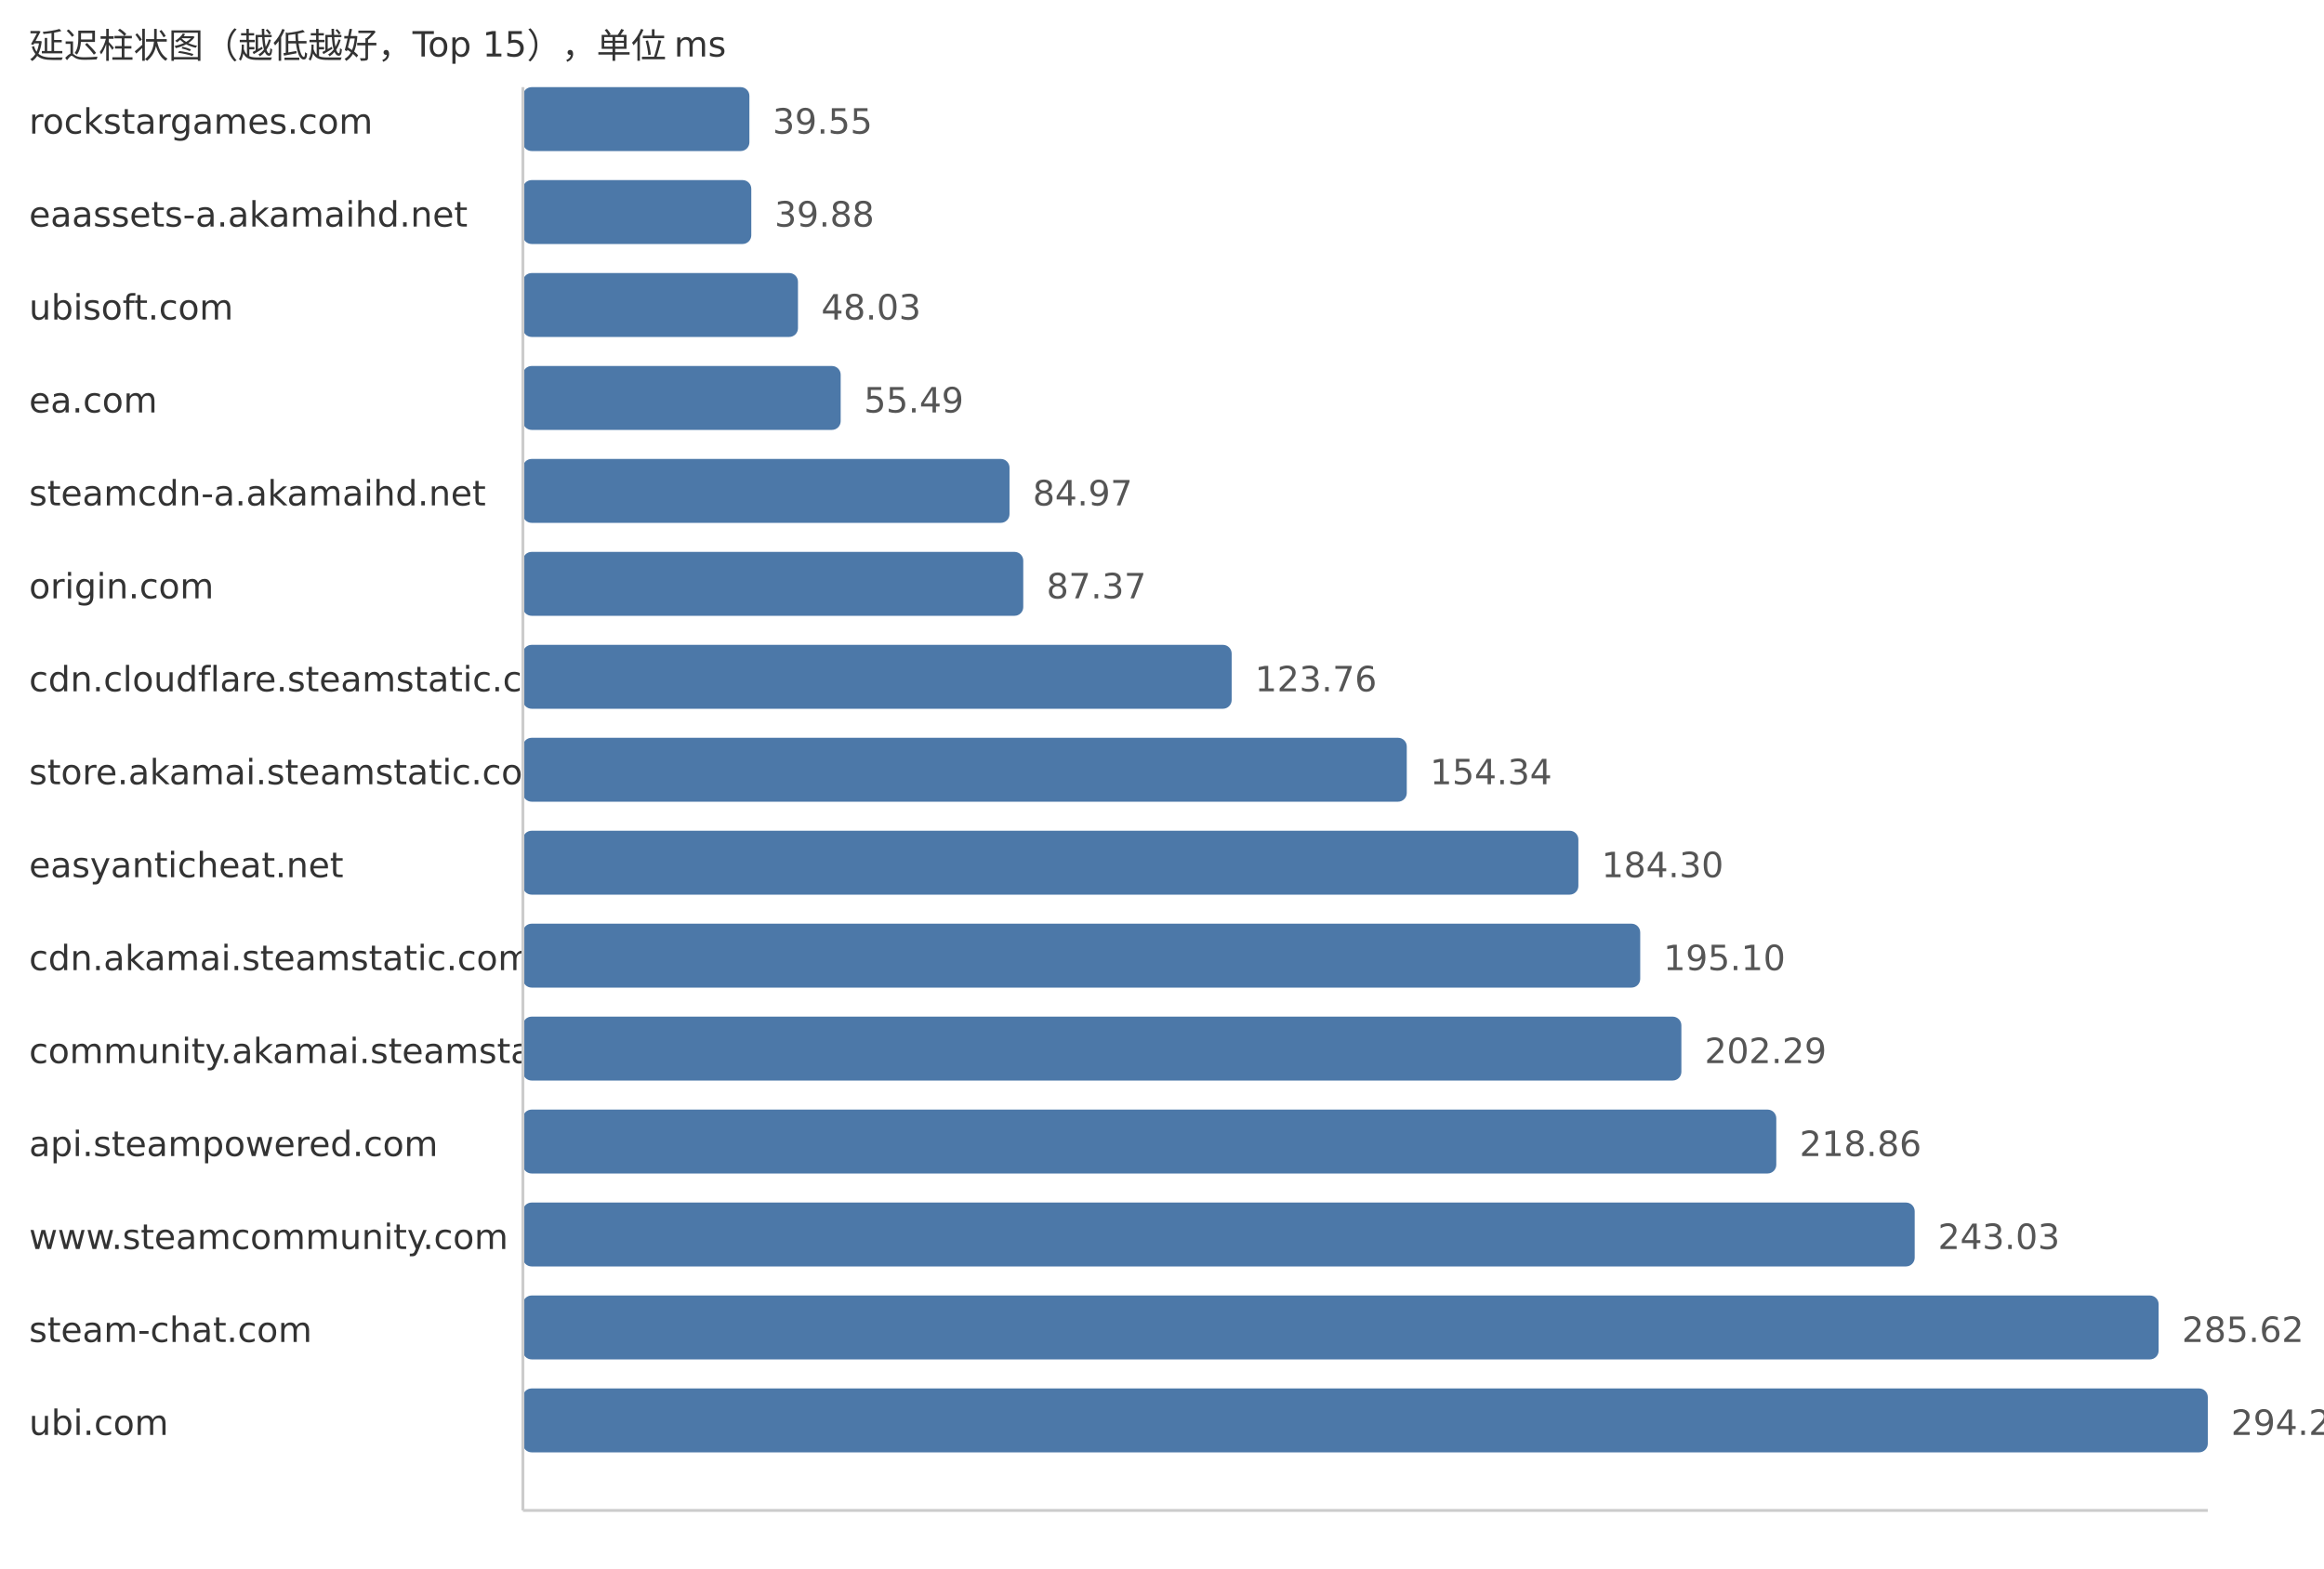
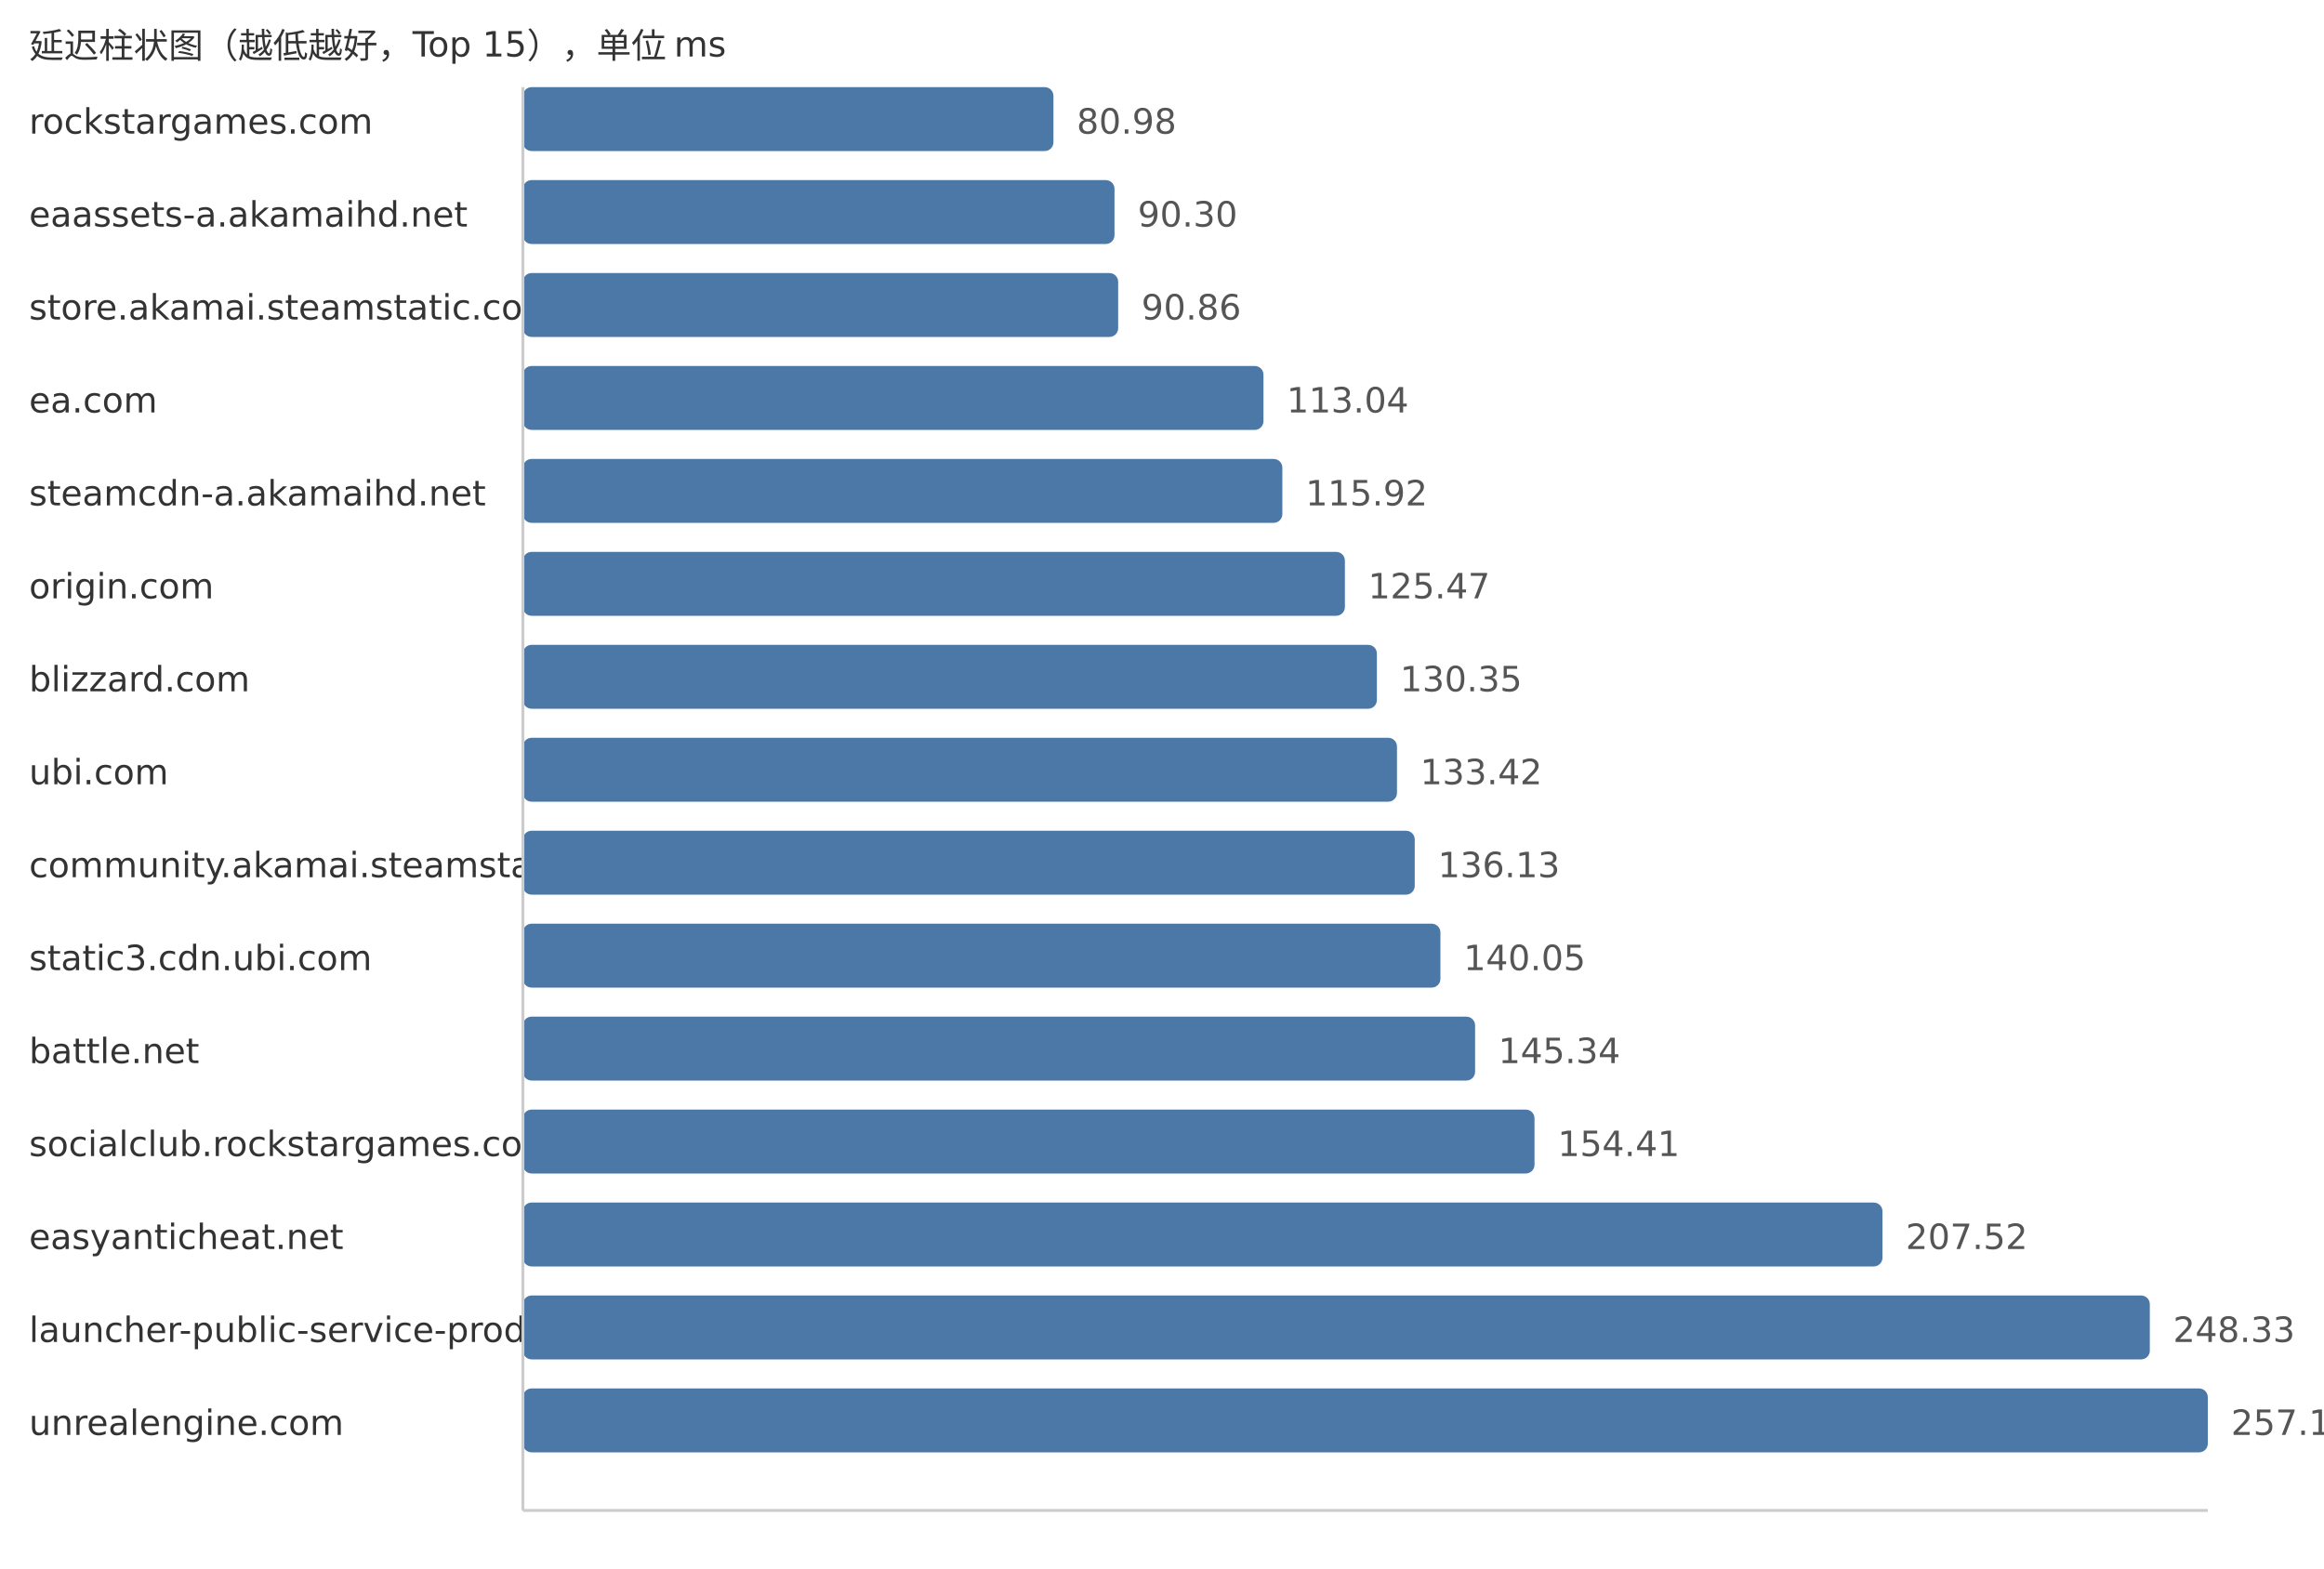
<svg xmlns="http://www.w3.org/2000/svg" width="800" height="540">
  <style> .label{font-family:DejaVu Sans,Verdana,Geneva,sans-serif;font-size:12px;fill:#333} .value{font-family:DejaVu Sans,Verdana,Geneva,sans-serif;font-size:12px;fill:#555} </style>
  <text x="10" y="20" class="label">延迟柱状图（越低越好，Top 15），单位 ms</text>
  <text x="10" y="46" class="label">rockstargames.com</text>
-   <rect x="180" y="30" width="77.97" height="22" fill="#4c78a8" rx="3" />
-   <text x="265.97" y="46" class="value">39.55</text>
+   <rect x="180" y="30" width="182.63" height="22" fill="#4c78a8" rx="3" />
+   <text x="370.63" y="46" class="value">80.98</text>
  <text x="10" y="78" class="label">eaassets-a.akamaihd.net</text>
-   <rect x="180" y="62" width="78.62" height="22" fill="#4c78a8" rx="3" />
-   <text x="266.62" y="78" class="value">39.88</text>
-   <text x="10" y="110" class="label">ubisoft.com</text>
-   <rect x="180" y="94" width="94.69" height="22" fill="#4c78a8" rx="3" />
-   <text x="282.69" y="110" class="value">48.03</text>
+   <rect x="180" y="62" width="203.65" height="22" fill="#4c78a8" rx="3" />
+   <text x="391.65" y="78" class="value">90.30</text>
+   <text x="10" y="110" class="label">store.akamai.steamstatic.com</text>
+   <rect x="180" y="94" width="204.91" height="22" fill="#4c78a8" rx="3" />
+   <text x="392.91" y="110" class="value">90.86</text>
  <text x="10" y="142" class="label">ea.com</text>
-   <rect x="180" y="126" width="109.39" height="22" fill="#4c78a8" rx="3" />
-   <text x="297.39" y="142" class="value">55.49</text>
+   <rect x="180" y="126" width="254.93" height="22" fill="#4c78a8" rx="3" />
+   <text x="442.93" y="142" class="value">113.04</text>
  <text x="10" y="174" class="label">steamcdn-a.akamaihd.net</text>
-   <rect x="180" y="158" width="167.51" height="22" fill="#4c78a8" rx="3" />
-   <text x="355.51" y="174" class="value">84.97</text>
+   <rect x="180" y="158" width="261.43" height="22" fill="#4c78a8" rx="3" />
+   <text x="449.43" y="174" class="value">115.92</text>
  <text x="10" y="206" class="label">origin.com</text>
-   <rect x="180" y="190" width="172.24" height="22" fill="#4c78a8" rx="3" />
-   <text x="360.24" y="206" class="value">87.37</text>
-   <text x="10" y="238" class="label">cdn.cloudflare.steamstatic.com</text>
-   <rect x="180" y="222" width="243.98" height="22" fill="#4c78a8" rx="3" />
-   <text x="431.98" y="238" class="value">123.76</text>
-   <text x="10" y="270" class="label">store.akamai.steamstatic.com</text>
-   <rect x="180" y="254" width="304.26" height="22" fill="#4c78a8" rx="3" />
-   <text x="492.26" y="270" class="value">154.34</text>
-   <text x="10" y="302" class="label">easyanticheat.net</text>
-   <rect x="180" y="286" width="363.33" height="22" fill="#4c78a8" rx="3" />
-   <text x="551.33" y="302" class="value">184.30</text>
-   <text x="10" y="334" class="label">cdn.akamai.steamstatic.com</text>
-   <rect x="180" y="318" width="384.62" height="22" fill="#4c78a8" rx="3" />
-   <text x="572.62" y="334" class="value">195.10</text>
-   <text x="10" y="366" class="label">community.akamai.steamstatic.com</text>
-   <rect x="180" y="350" width="398.79" height="22" fill="#4c78a8" rx="3" />
-   <text x="586.79" y="366" class="value">202.29</text>
-   <text x="10" y="398" class="label">api.steampowered.com</text>
-   <rect x="180" y="382" width="431.46" height="22" fill="#4c78a8" rx="3" />
-   <text x="619.46" y="398" class="value">218.86</text>
-   <text x="10" y="430" class="label">www.steamcommunity.com</text>
-   <rect x="180" y="414" width="479.1" height="22" fill="#4c78a8" rx="3" />
-   <text x="667.1" y="430" class="value">243.03</text>
-   <text x="10" y="462" class="label">steam-chat.com</text>
-   <rect x="180" y="446" width="563.07" height="22" fill="#4c78a8" rx="3" />
-   <text x="751.07" y="462" class="value">285.62</text>
-   <text x="10" y="494" class="label">ubi.com</text>
+   <rect x="180" y="190" width="282.96" height="22" fill="#4c78a8" rx="3" />
+   <text x="470.96" y="206" class="value">125.47</text>
+   <text x="10" y="238" class="label">blizzard.com</text>
+   <rect x="180" y="222" width="293.97" height="22" fill="#4c78a8" rx="3" />
+   <text x="481.97" y="238" class="value">130.35</text>
+   <text x="10" y="270" class="label">ubi.com</text>
+   <rect x="180" y="254" width="300.89" height="22" fill="#4c78a8" rx="3" />
+   <text x="488.89" y="270" class="value">133.42</text>
+   <text x="10" y="302" class="label">community.akamai.steamstatic.com</text>
+   <rect x="180" y="286" width="307.0" height="22" fill="#4c78a8" rx="3" />
+   <text x="495.0" y="302" class="value">136.13</text>
+   <text x="10" y="334" class="label">static3.cdn.ubi.com</text>
+   <rect x="180" y="318" width="315.84" height="22" fill="#4c78a8" rx="3" />
+   <text x="503.84" y="334" class="value">140.05</text>
+   <text x="10" y="366" class="label">battle.net</text>
+   <rect x="180" y="350" width="327.78" height="22" fill="#4c78a8" rx="3" />
+   <text x="515.78" y="366" class="value">145.34</text>
+   <text x="10" y="398" class="label">socialclub.rockstargames.com</text>
+   <rect x="180" y="382" width="348.23" height="22" fill="#4c78a8" rx="3" />
+   <text x="536.23" y="398" class="value">154.41</text>
+   <text x="10" y="430" class="label">easyanticheat.net</text>
+   <rect x="180" y="414" width="468.01" height="22" fill="#4c78a8" rx="3" />
+   <text x="656.01" y="430" class="value">207.52</text>
+   <text x="10" y="462" class="label">launcher-public-service-prod06.ol.epicgames.com</text>
+   <rect x="180" y="446" width="560.04" height="22" fill="#4c78a8" rx="3" />
+   <text x="748.04" y="462" class="value">248.33</text>
+   <text x="10" y="494" class="label">unrealengine.com</text>
  <rect x="180" y="478" width="580.0" height="22" fill="#4c78a8" rx="3" />
-   <text x="768.0" y="494" class="value">294.21</text>
+   <text x="768.0" y="494" class="value">257.18</text>
  <line x1="180" y1="30" x2="180" y2="520" stroke="#ccc" />
  <line x1="180" y1="520" x2="760" y2="520" stroke="#ccc" />
</svg>
